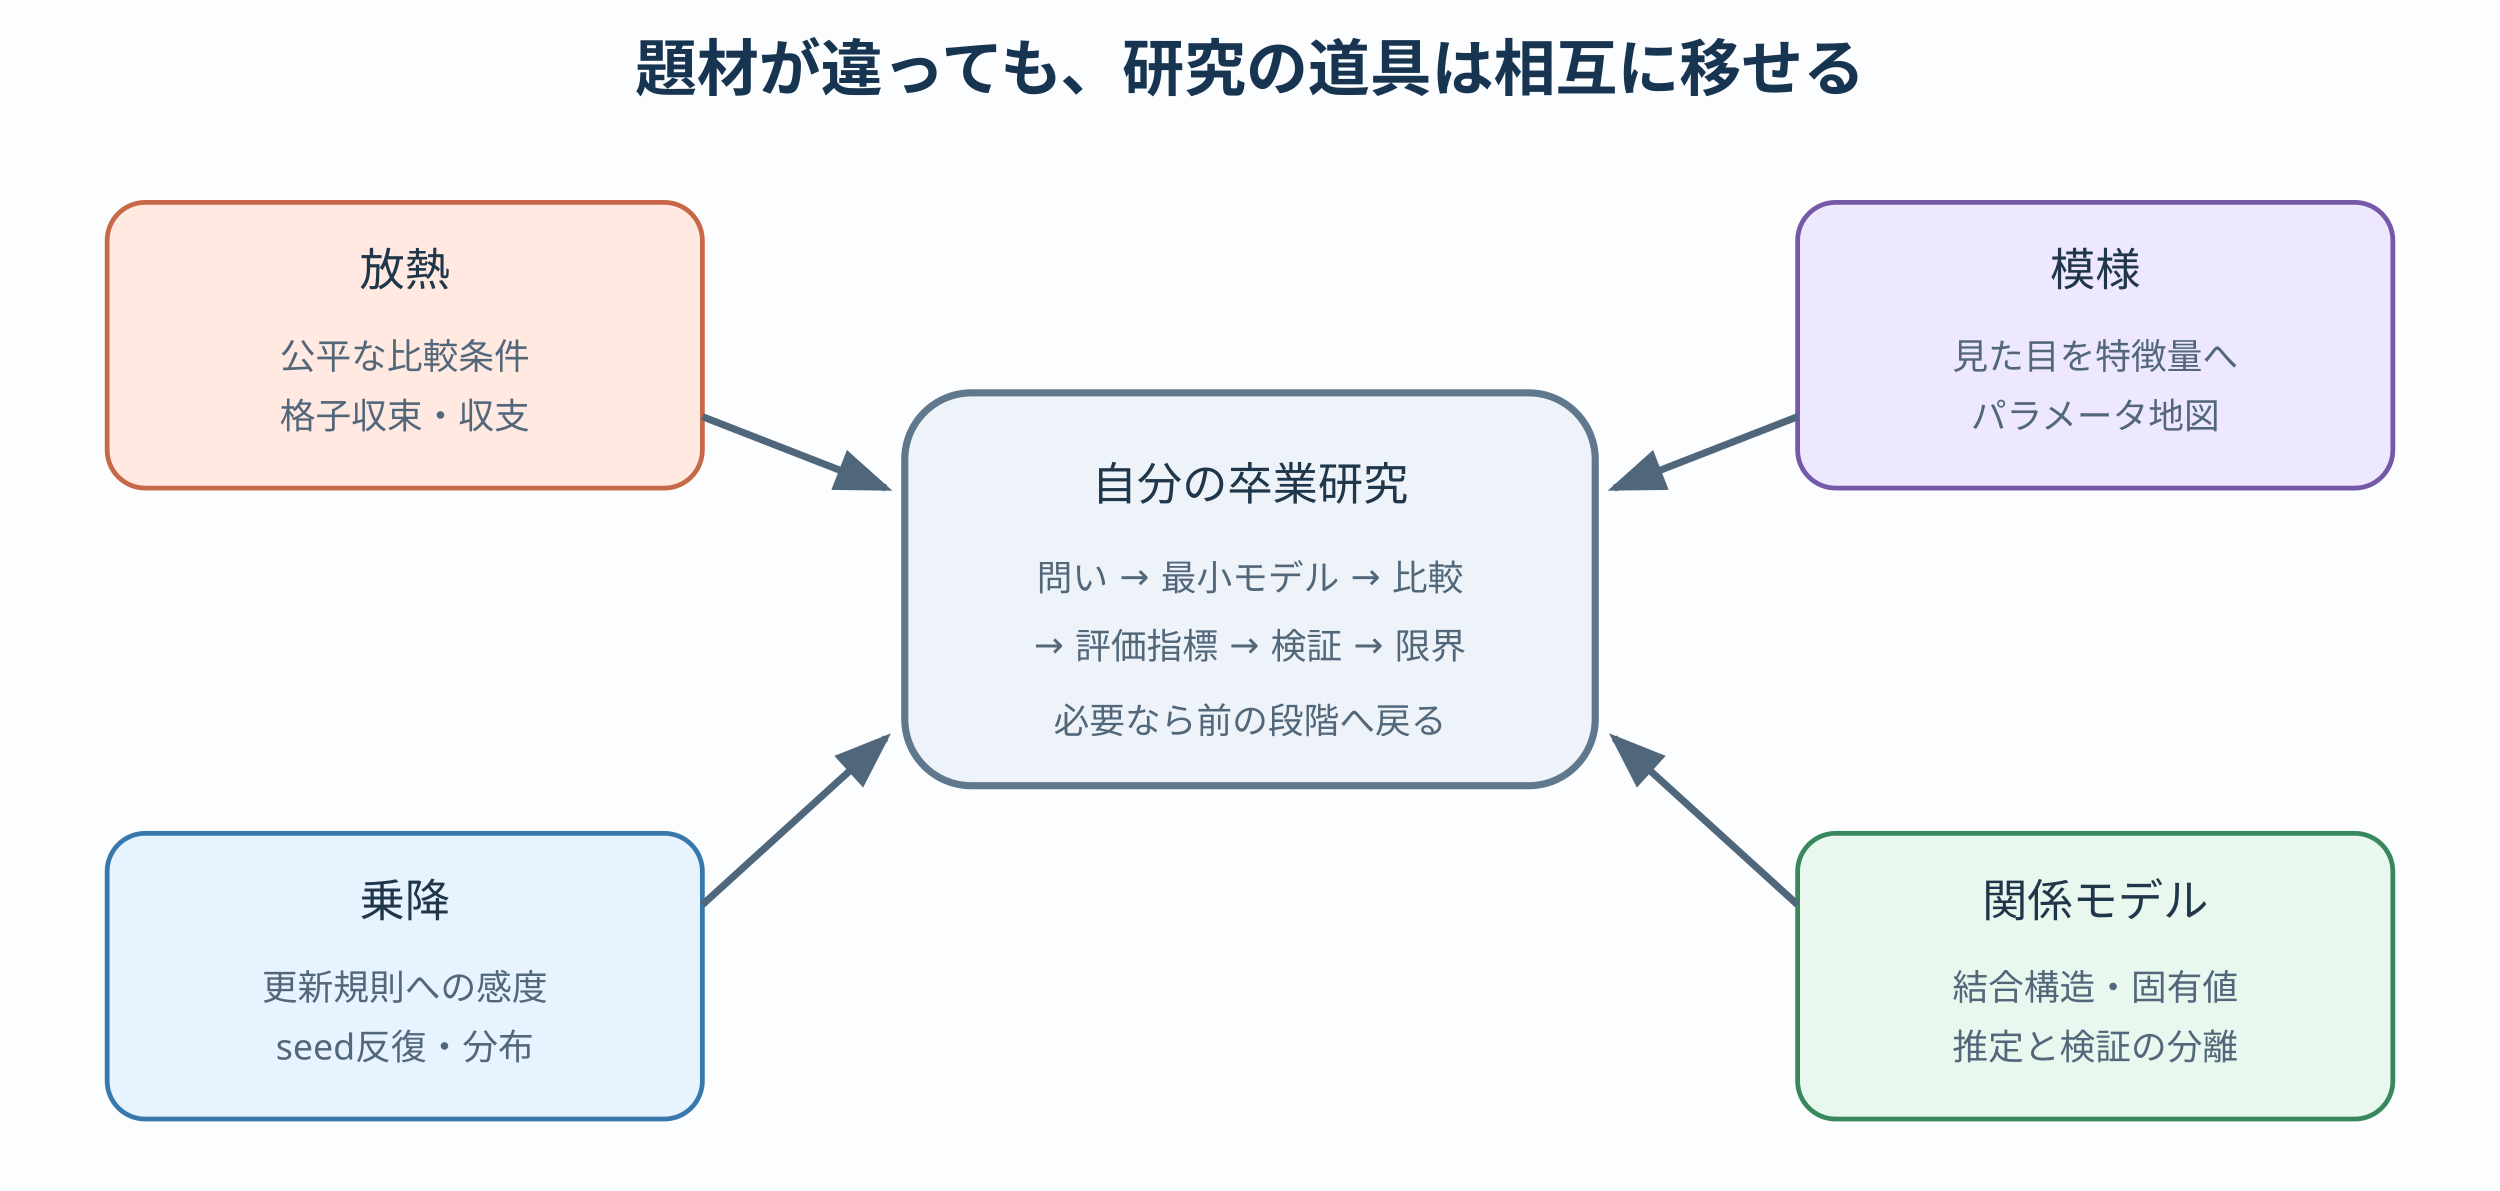
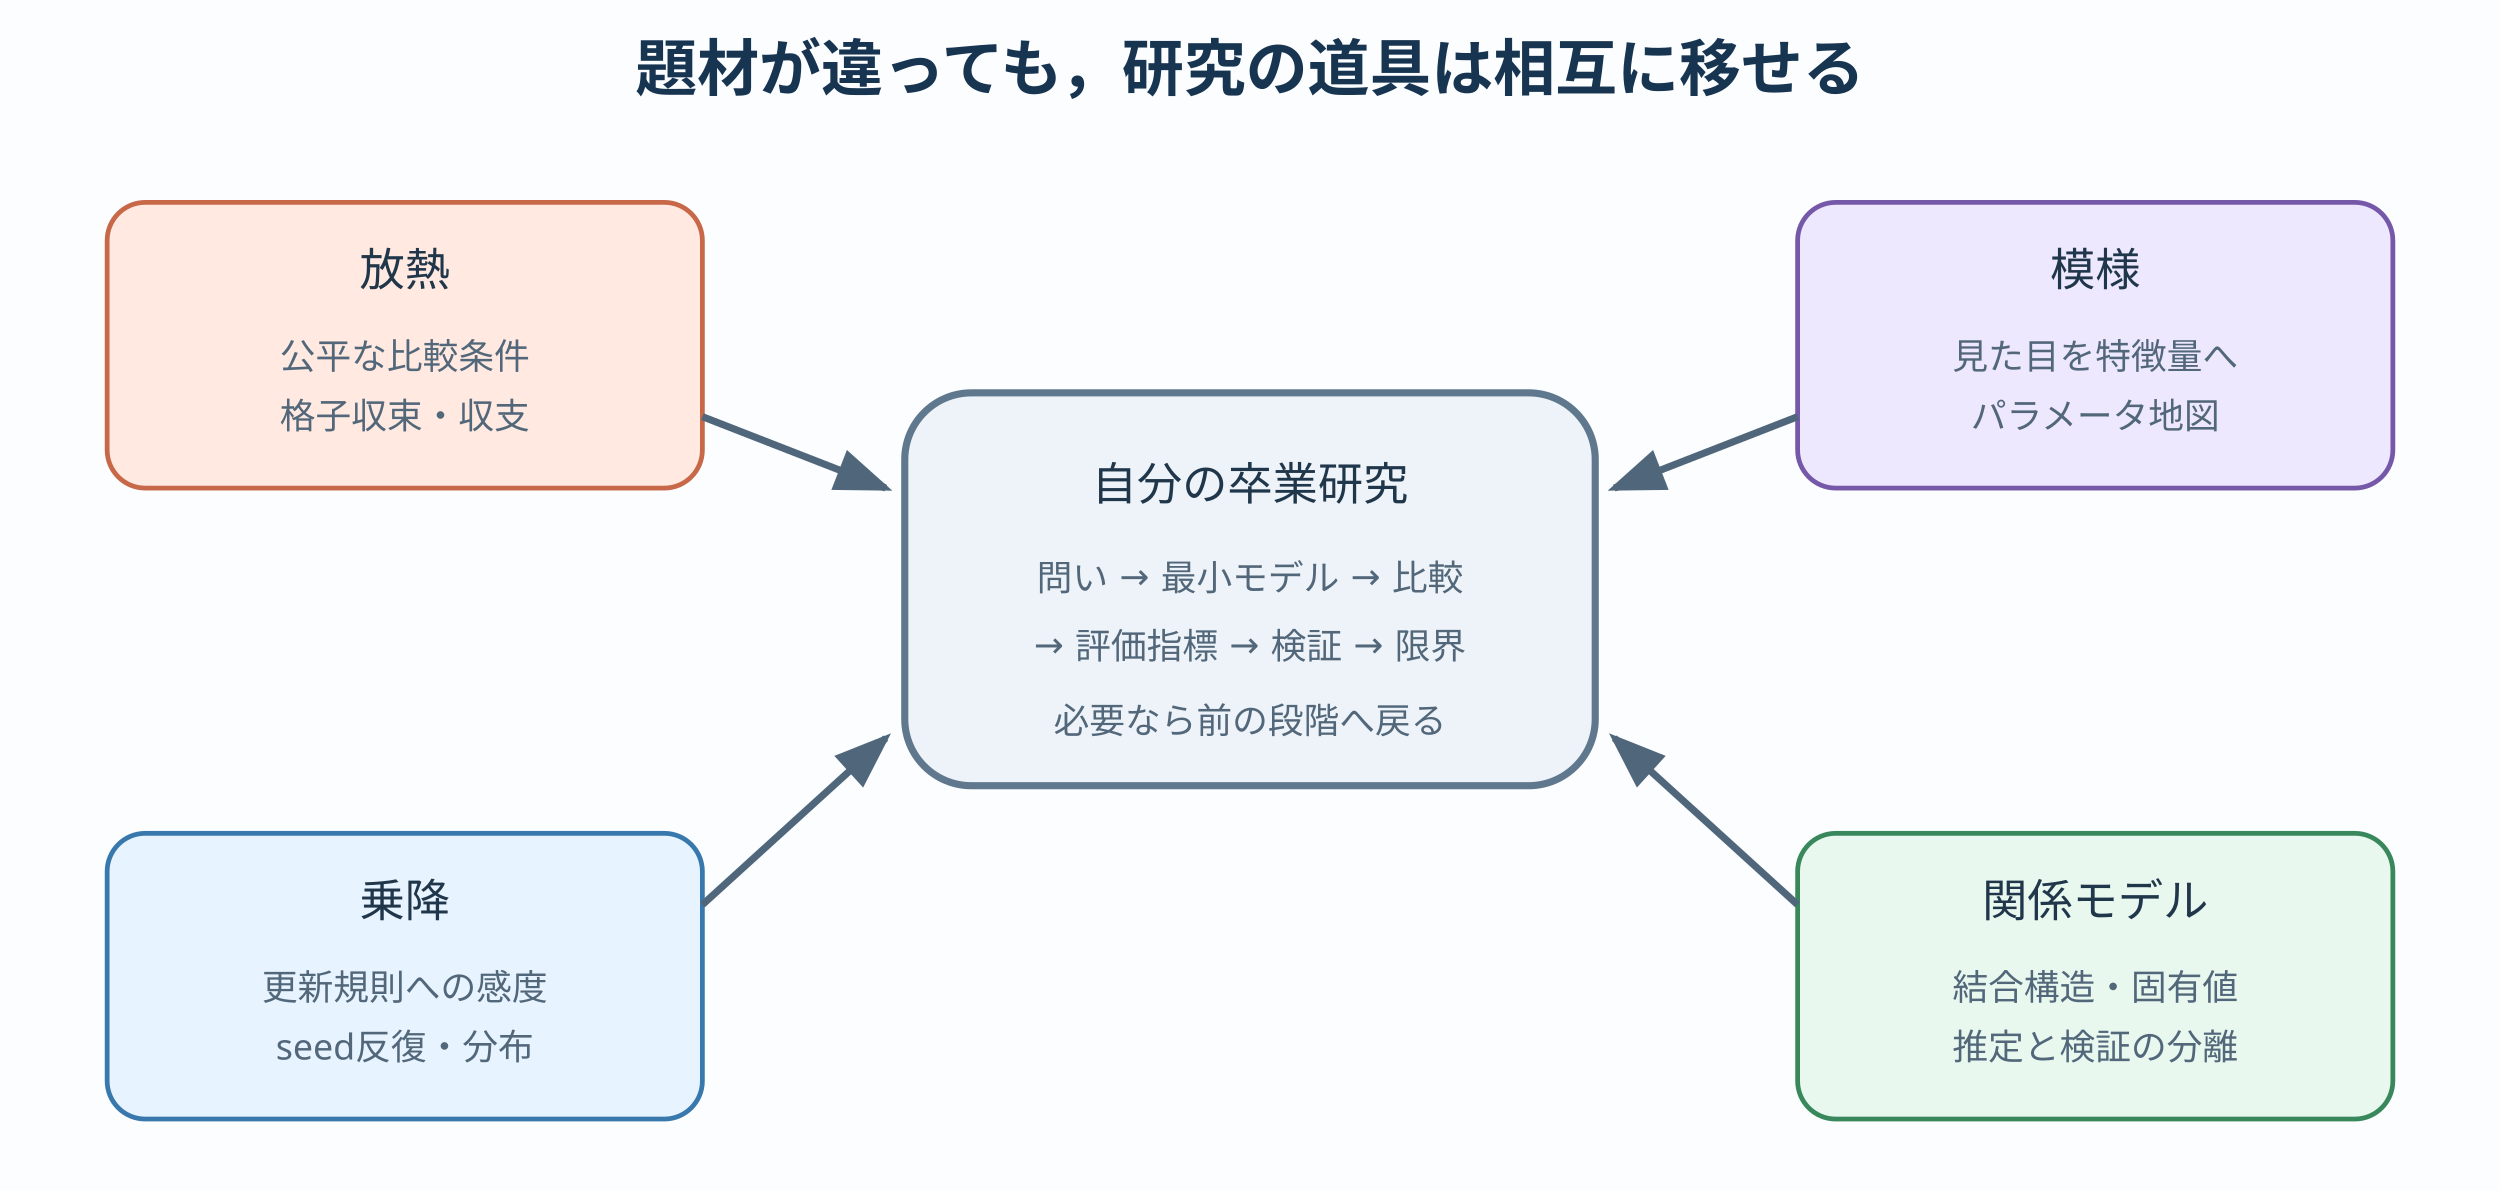
<svg xmlns="http://www.w3.org/2000/svg" width="1050" height="500" viewBox="0 0 1050 500" role="img" aria-labelledby="title desc">
  <defs>
    <marker id="a" markerWidth="9" markerHeight="9" refX="7" refY="3" orient="auto">
      <path d="M0 0v6l8-3z" fill="#50677b" />
    </marker>
    <style>.t{font:19px sans-serif;fill:#20364a}.s{font:15px sans-serif;fill:#52677a}.p{stroke:#50677b;stroke-width:3;fill:none;marker-end:url(#a)}</style>
  </defs>
  <rect width="1050" height="500" fill="#fbfdff" />
-   <text x="525" y="38" text-anchor="middle" style="font:700 26px sans-serif;fill:#173451">題材が違っても、研究の道具は相互に移せる</text>
+   <text x="525" y="38" text-anchor="middle" style="font:700 26px sans-serif;fill:#173451">題材が違っても，研究の道具は相互に移せる</text>
  <g transform="translate(380 165)">
    <rect width="290" height="165" rx="28" fill="#edf3f8" stroke="#5f788d" stroke-width="3" />
    <text x="145" y="45" text-anchor="middle" class="t">自分の卒業研究</text>
    <text x="145" y="83" text-anchor="middle" class="s">問い → 最小モデル → 比較</text>
    <text x="145" y="111" text-anchor="middle" class="s">→ 評価指標 → 検証 → 限界</text>
    <text x="145" y="143" text-anchor="middle" class="s">必要なら前の段階へ戻る</text>
  </g>
  <g transform="translate(45 85)">
    <rect width="250" height="120" rx="16" fill="#ffe9e1" stroke="#c76848" stroke-width="2" />
    <text x="125" y="35" text-anchor="middle" class="t">放熱</text>
    <text x="125" y="70" text-anchor="middle" class="s">公平な比較条件</text>
    <text x="125" y="95" text-anchor="middle" class="s">格子収束・収支</text>
  </g>
  <g transform="translate(755 85)">
    <rect width="250" height="120" rx="16" fill="#eee8ff" stroke="#7558a8" stroke-width="2" />
    <text x="125" y="35" text-anchor="middle" class="t">模様</text>
    <text x="125" y="70" text-anchor="middle" class="s">見た目を特徴量へ</text>
    <text x="125" y="95" text-anchor="middle" class="s">パラメータ地図</text>
  </g>
  <g transform="translate(45 350)">
    <rect width="250" height="120" rx="16" fill="#e7f3ff" stroke="#3978ac" stroke-width="2" />
    <text x="125" y="35" text-anchor="middle" class="t">乗降</text>
    <text x="125" y="70" text-anchor="middle" class="s">更新規則への感度</text>
    <text x="125" y="95" text-anchor="middle" class="s">seed反復・分布</text>
  </g>
  <g transform="translate(755 350)">
    <rect width="250" height="120" rx="16" fill="#e9f8ef" stroke="#39885c" stroke-width="2" />
    <text x="125" y="35" text-anchor="middle" class="t">関係モデル</text>
    <text x="125" y="70" text-anchor="middle" class="s">結合構造・固有値</text>
    <text x="125" y="95" text-anchor="middle" class="s">推定と検証の分離</text>
  </g>
  <path class="p" d="M295 175L372 205" />
  <path class="p" d="M755 175L678 205" />
  <path class="p" d="M295 380L372 310" />
  <path class="p" d="M755 380L678 310" />
</svg>
